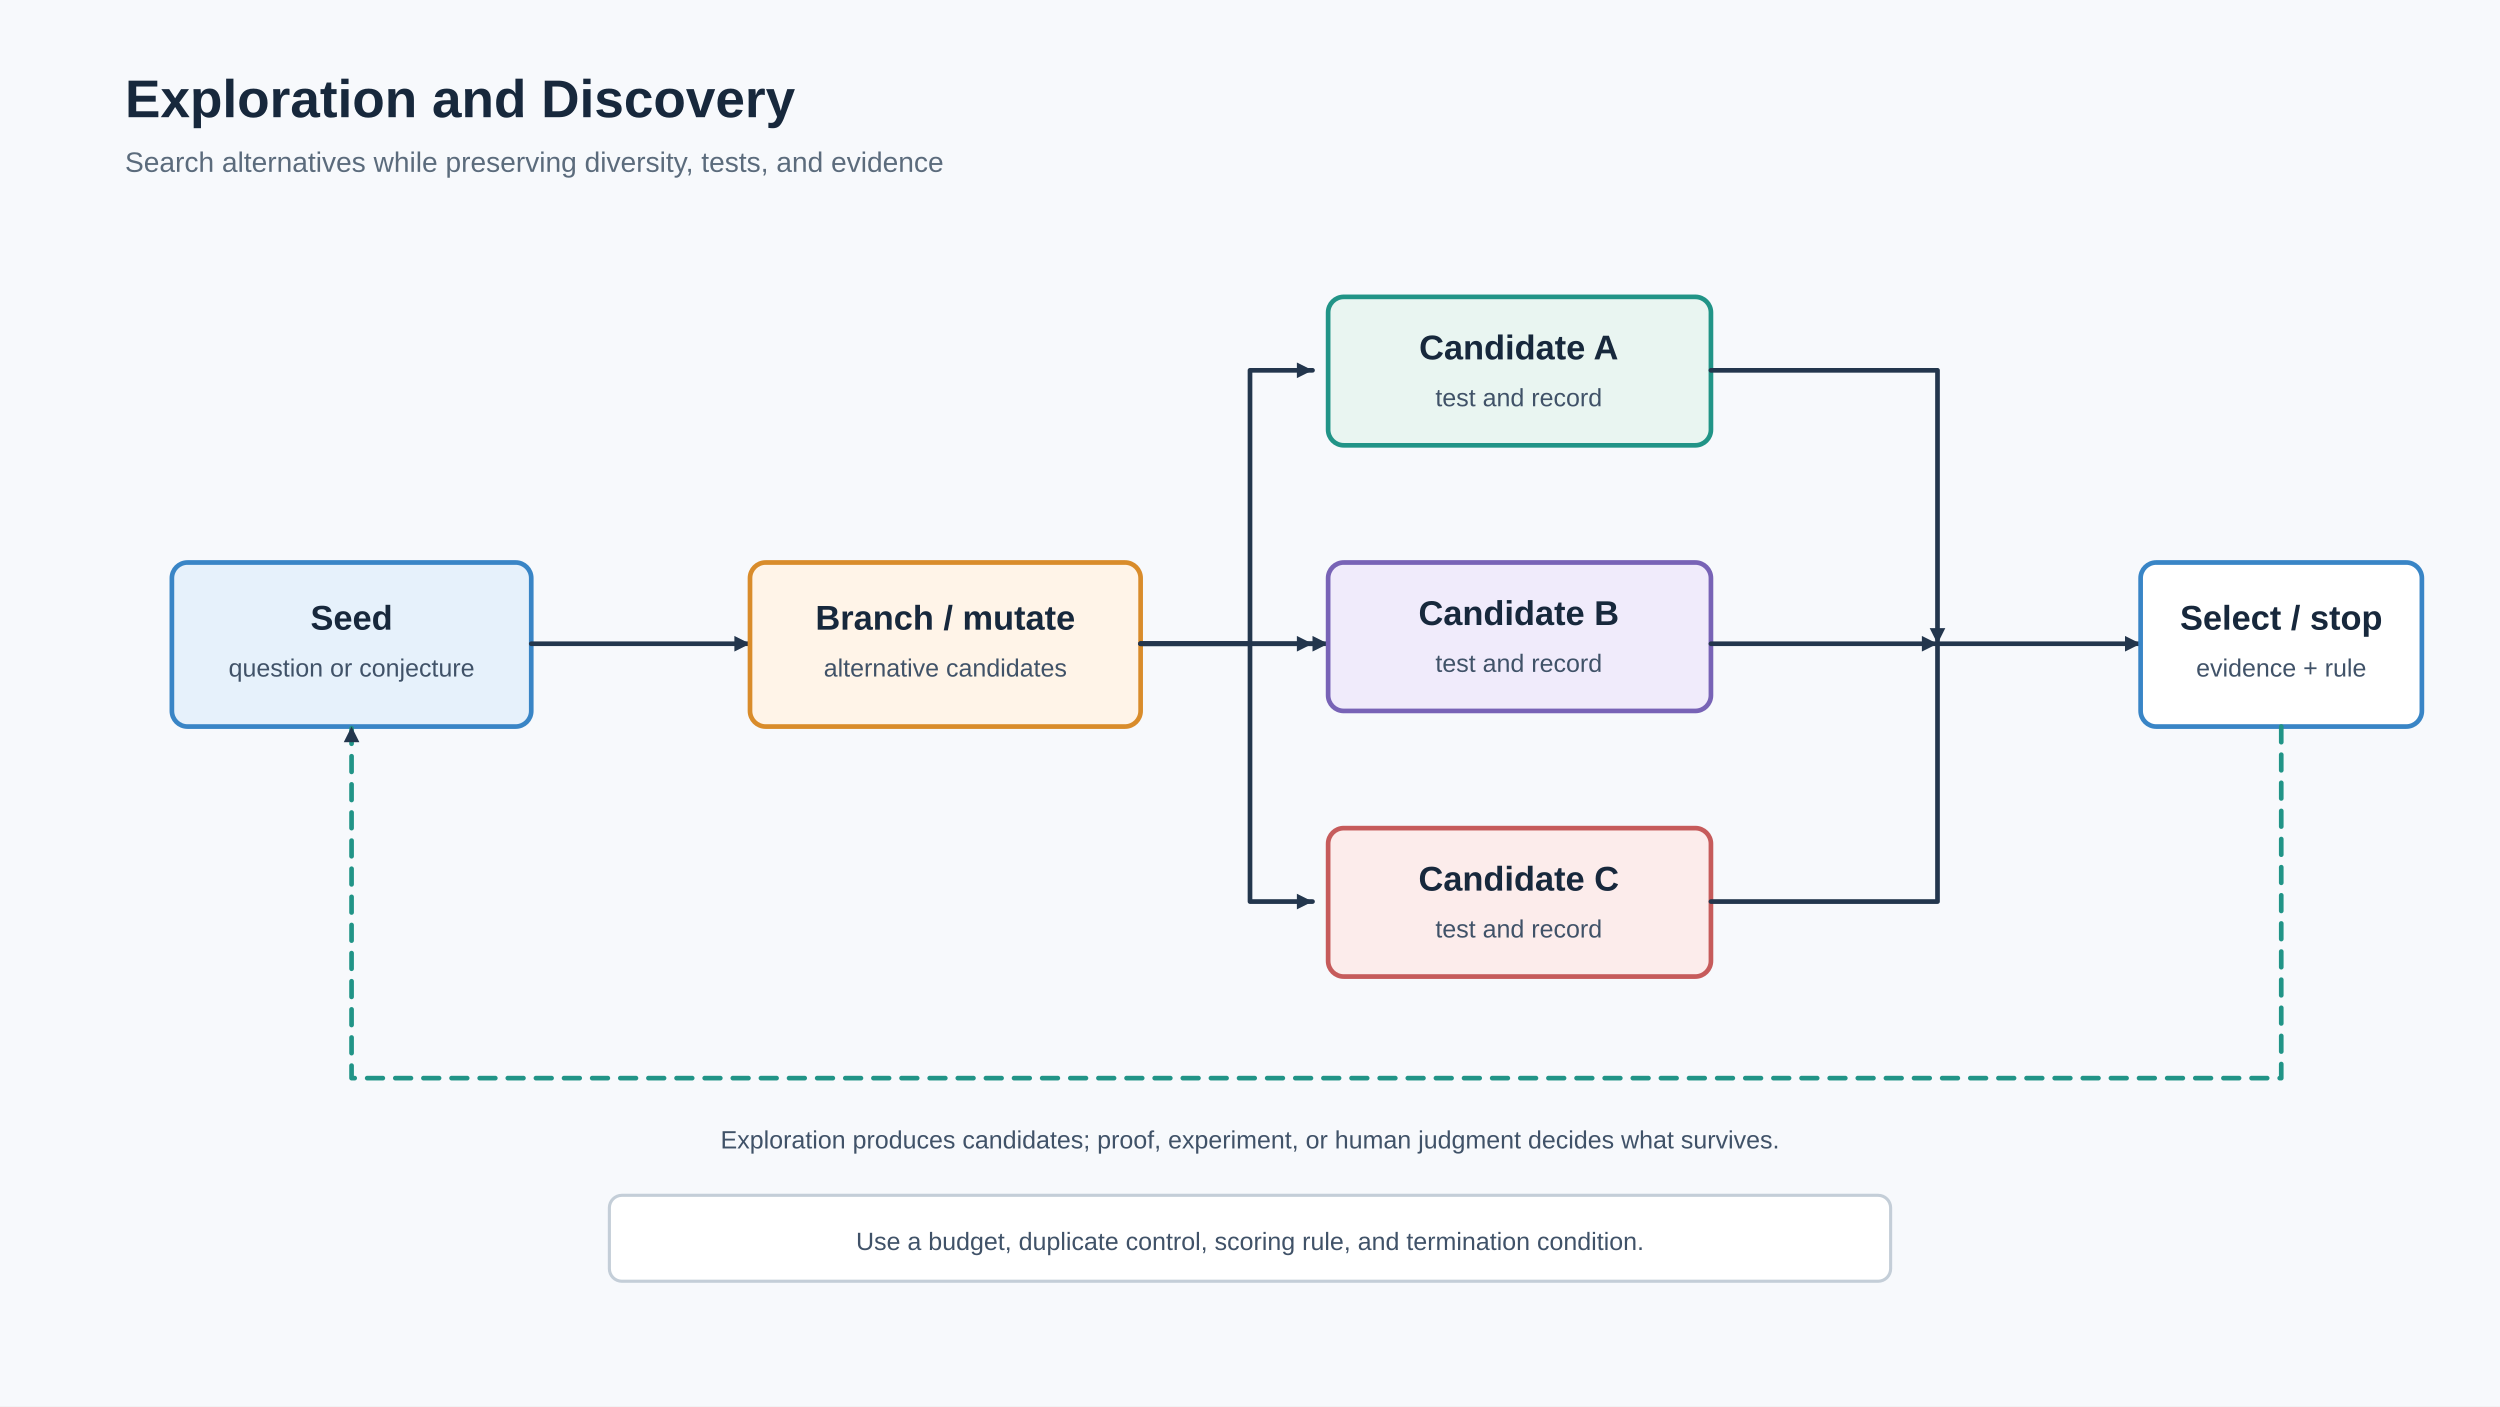
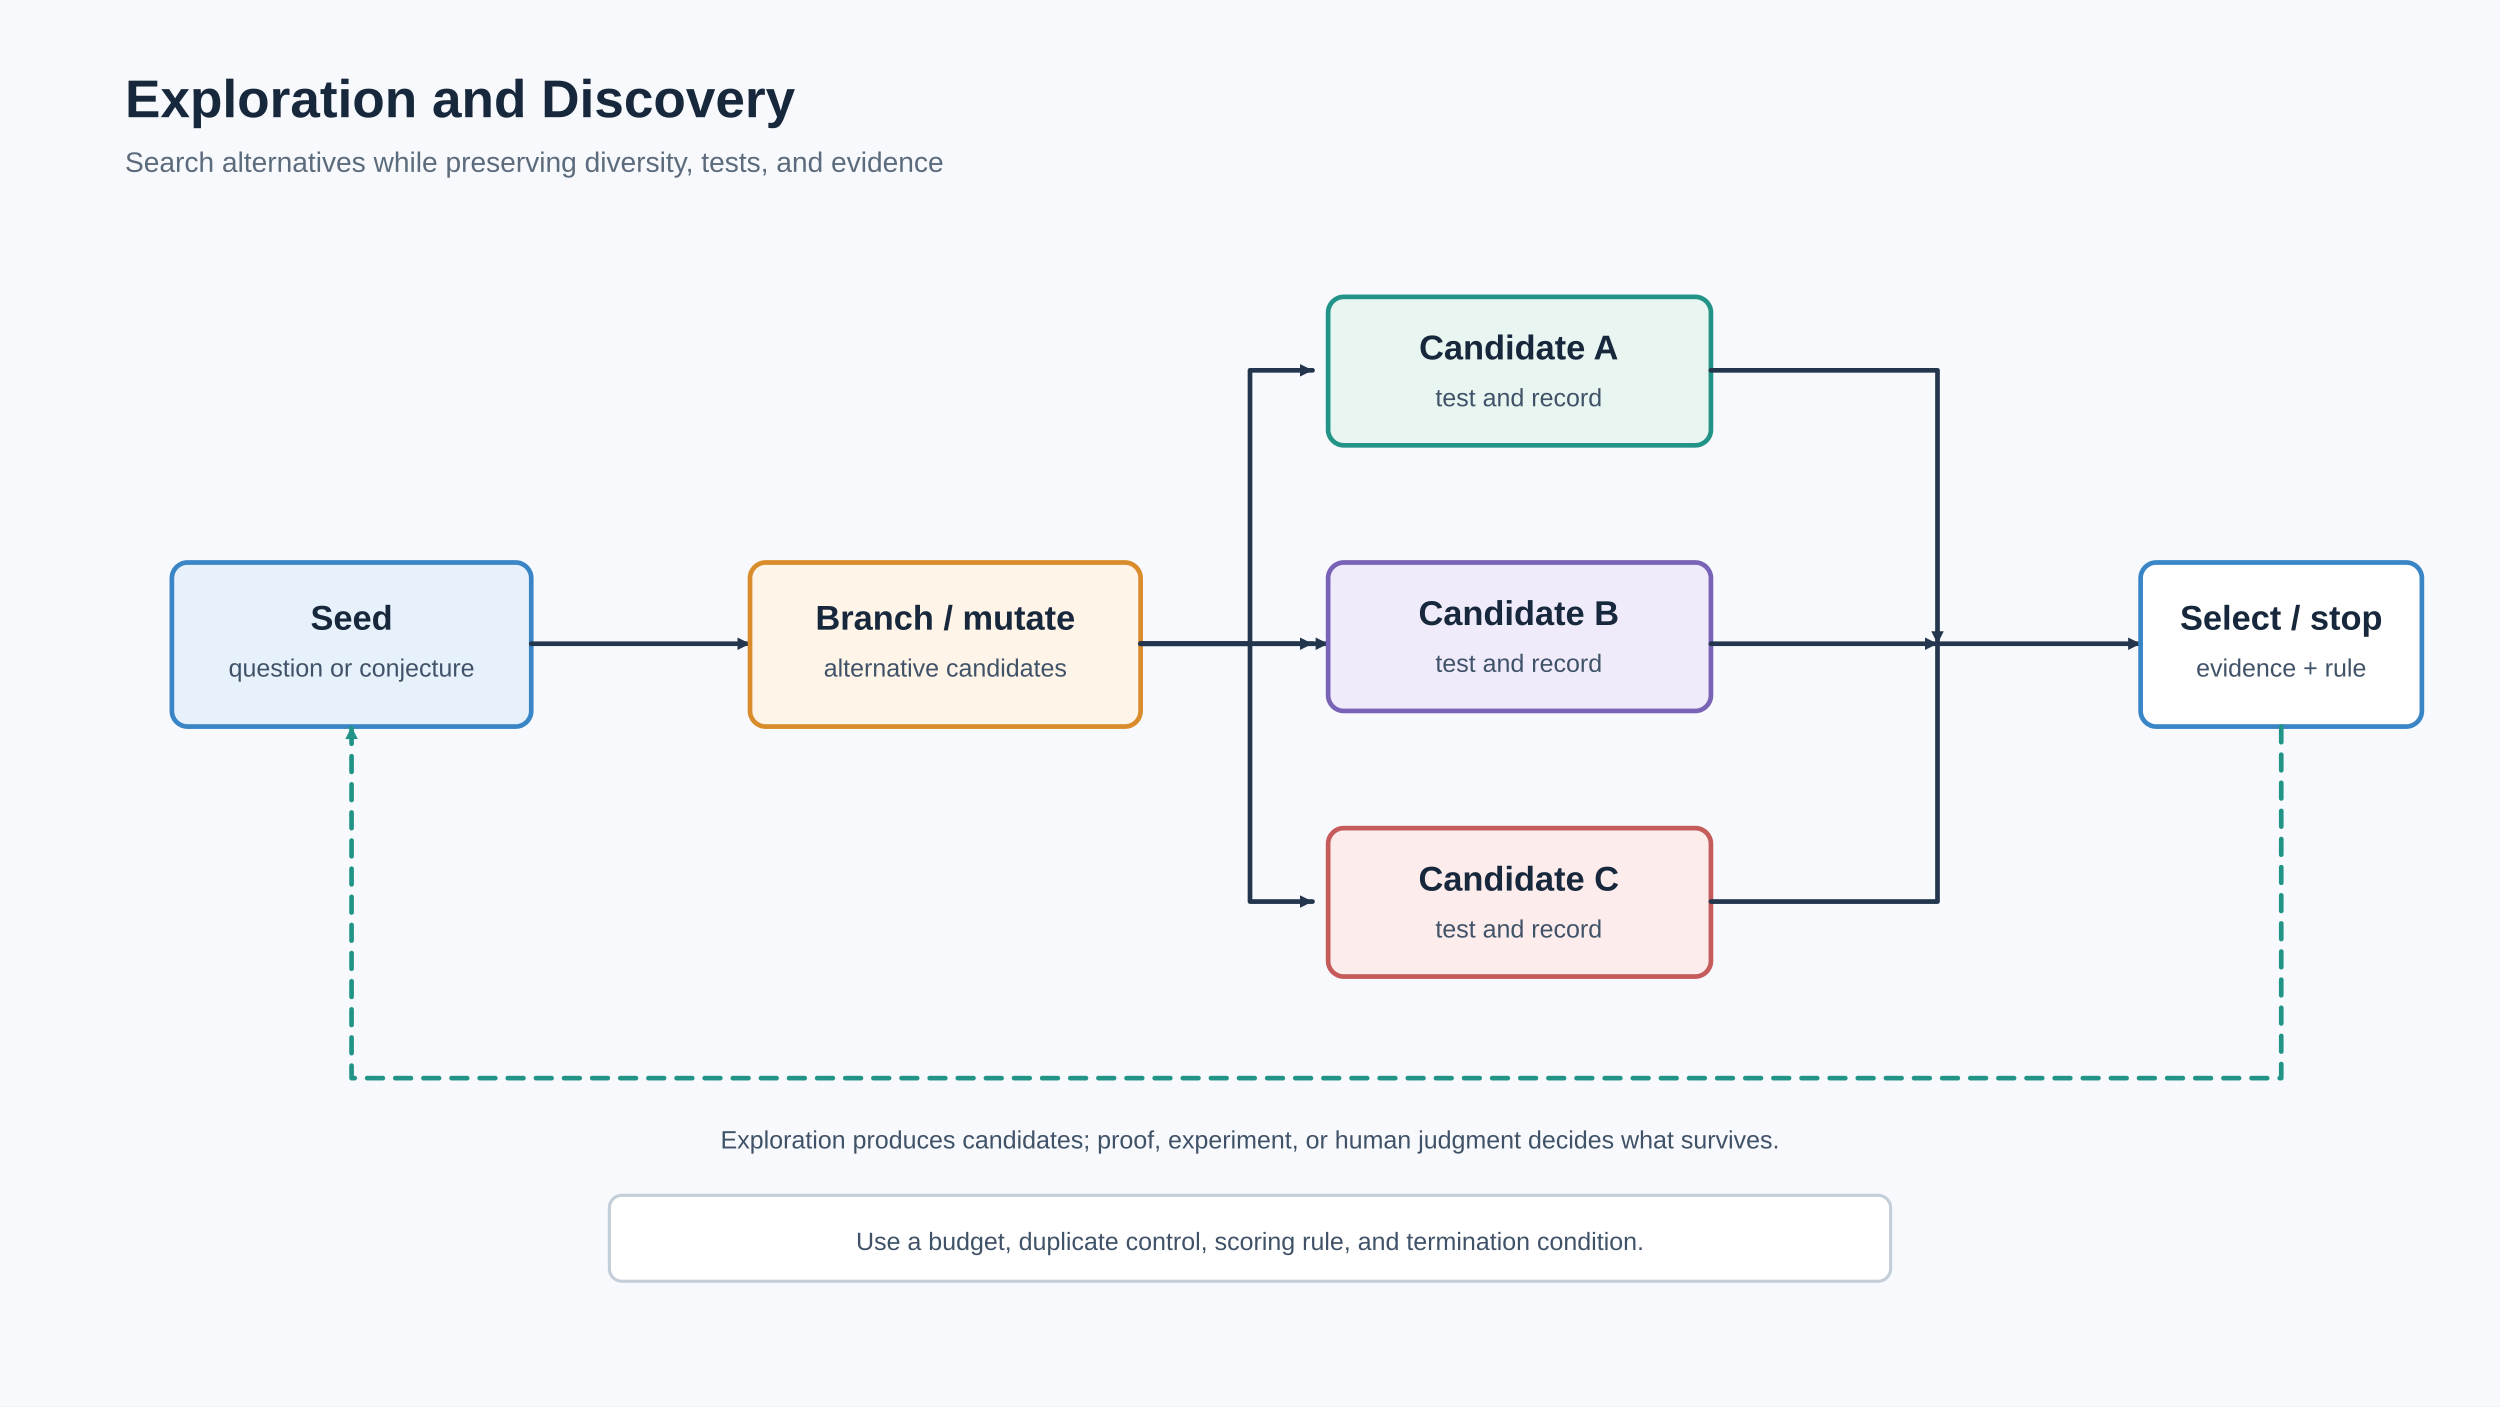
<svg xmlns="http://www.w3.org/2000/svg" width="1600" height="900" viewBox="0 0 1600 900">
  <defs>
-     <marker id="a" markerWidth="10" markerHeight="10" markerUnits="userSpaceOnUse" refX="10" refY="5" orient="auto">
-       <path d="M0 0L10 5 0 10Z" fill="#23364d" />
+     <marker id="a" viewBox="0 0 10 10" markerWidth="8" markerHeight="8" markerUnits="userSpaceOnUse" refX="10" refY="5" orient="auto">
+       <path d="M0 0 L10 5 L0 10 Z" fill="#23364d" />
    </marker>
-     <style>.t{font:700 34px Arial;fill:#17283c}.u{font:400 18px Arial;fill:#5b6b7c}.h{font:700 22px Arial;fill:#17283c}.s{font:400 16px Arial;fill:#405268}.b{stroke-width:3}.l{stroke:#23364d;stroke-width:3;fill:none;marker-end:url(#a);stroke-linecap:round;stroke-linejoin:round}.d{stroke:#219487;stroke-width:3;stroke-dasharray:10 8;fill:none;marker-end:url(#a);stroke-linecap:round;stroke-linejoin:round}</style>
+     <marker id="d-arrow" viewBox="0 0 10 10" markerWidth="8" markerHeight="8" markerUnits="userSpaceOnUse" refX="10" refY="5" orient="auto">
+       <path d="M0 0 L10 5 L0 10 Z" fill="#219487" />
+     </marker>
+     <marker id="r-arrow" viewBox="0 0 10 10" markerWidth="8" markerHeight="8" markerUnits="userSpaceOnUse" refX="10" refY="5" orient="auto">
+       <path d="M0 0 L10 5 L0 10 Z" fill="#c65b5b" />
+     </marker>
+     <style>.t{font:700 34px Arial;fill:#17283c}.u{font:400 18px Arial;fill:#5b6b7c}.h{font:700 22px Arial;fill:#17283c}.s{font:400 16px Arial;fill:#405268}.b{stroke-width:3}.l{stroke:#23364d;stroke-width:3;fill:none;marker-end:url(#a);stroke-linecap:round;stroke-linejoin:round}.d{stroke:#219487;stroke-width:3;stroke-dasharray:10 8;fill:none;marker-end:url(#d-arrow);stroke-linecap:round;stroke-linejoin:round}</style>
  </defs>
  <rect width="1600" height="900" fill="#f7f9fc" />
  <text x="80" y="75" class="t">Exploration and Discovery</text>
  <text x="80" y="110" class="u">Search alternatives while preserving diversity, tests, and evidence</text>
  <rect x="110" y="360" width="230" height="105" rx="10" fill="#e6f1fb" stroke="#3985c6" class="b" />
  <text x="225" y="403" text-anchor="middle" class="h">Seed</text>
  <text x="225" y="433" text-anchor="middle" class="s">question or conjecture</text>
  <path d="M340 412H480" class="l" />
  <rect x="480" y="360" width="250" height="105" rx="10" fill="#fff4e8" stroke="#d98c2b" class="b" />
  <text x="605" y="403" text-anchor="middle" class="h">Branch / mutate</text>
  <text x="605" y="433" text-anchor="middle" class="s">alternative candidates</text>
  <path d="M730 412H850" class="l" />
  <rect x="850" y="190" width="245" height="95" rx="10" fill="#e9f5f1" stroke="#219487" class="b" />
  <text x="972" y="230" text-anchor="middle" class="h">Candidate A</text>
  <text x="972" y="260" text-anchor="middle" class="s">test and record</text>
  <rect x="850" y="360" width="245" height="95" rx="10" fill="#f0ebfb" stroke="#7863b6" class="b" />
  <text x="972" y="400" text-anchor="middle" class="h">Candidate B</text>
  <text x="972" y="430" text-anchor="middle" class="s">test and record</text>
  <rect x="850" y="530" width="245" height="95" rx="10" fill="#fceceb" stroke="#c65b5b" class="b" />
  <text x="972" y="570" text-anchor="middle" class="h">Candidate C</text>
  <text x="972" y="600" text-anchor="middle" class="s">test and record</text>
  <path d="M730 412H800V237H840" class="l" />
  <path d="M730 412H840" class="l" />
  <path d="M730 412H800V577H840" class="l" />
  <path d="M1095 237H1240V412" class="l" />
  <path d="M1095 412H1240" class="l" />
  <path d="M1095 577H1240V412H1370" class="l" />
  <rect x="1370" y="360" width="180" height="105" rx="10" fill="#fff" stroke="#3985c6" class="b" />
  <text x="1460" y="403" text-anchor="middle" class="h">Select / stop</text>
  <text x="1460" y="433" text-anchor="middle" class="s">evidence + rule</text>
  <path d="M1460 465V690H225V465" class="d" />
  <text x="800" y="735" text-anchor="middle" class="s">Exploration produces candidates; proof, experiment, or human judgment decides what survives.</text>
  <rect x="390" y="765" width="820" height="55" rx="8" fill="#fff" stroke="#c4ced8" stroke-width="2" />
  <text x="800" y="800" text-anchor="middle" class="s">Use a budget, duplicate control, scoring rule, and termination condition.</text>
</svg>
